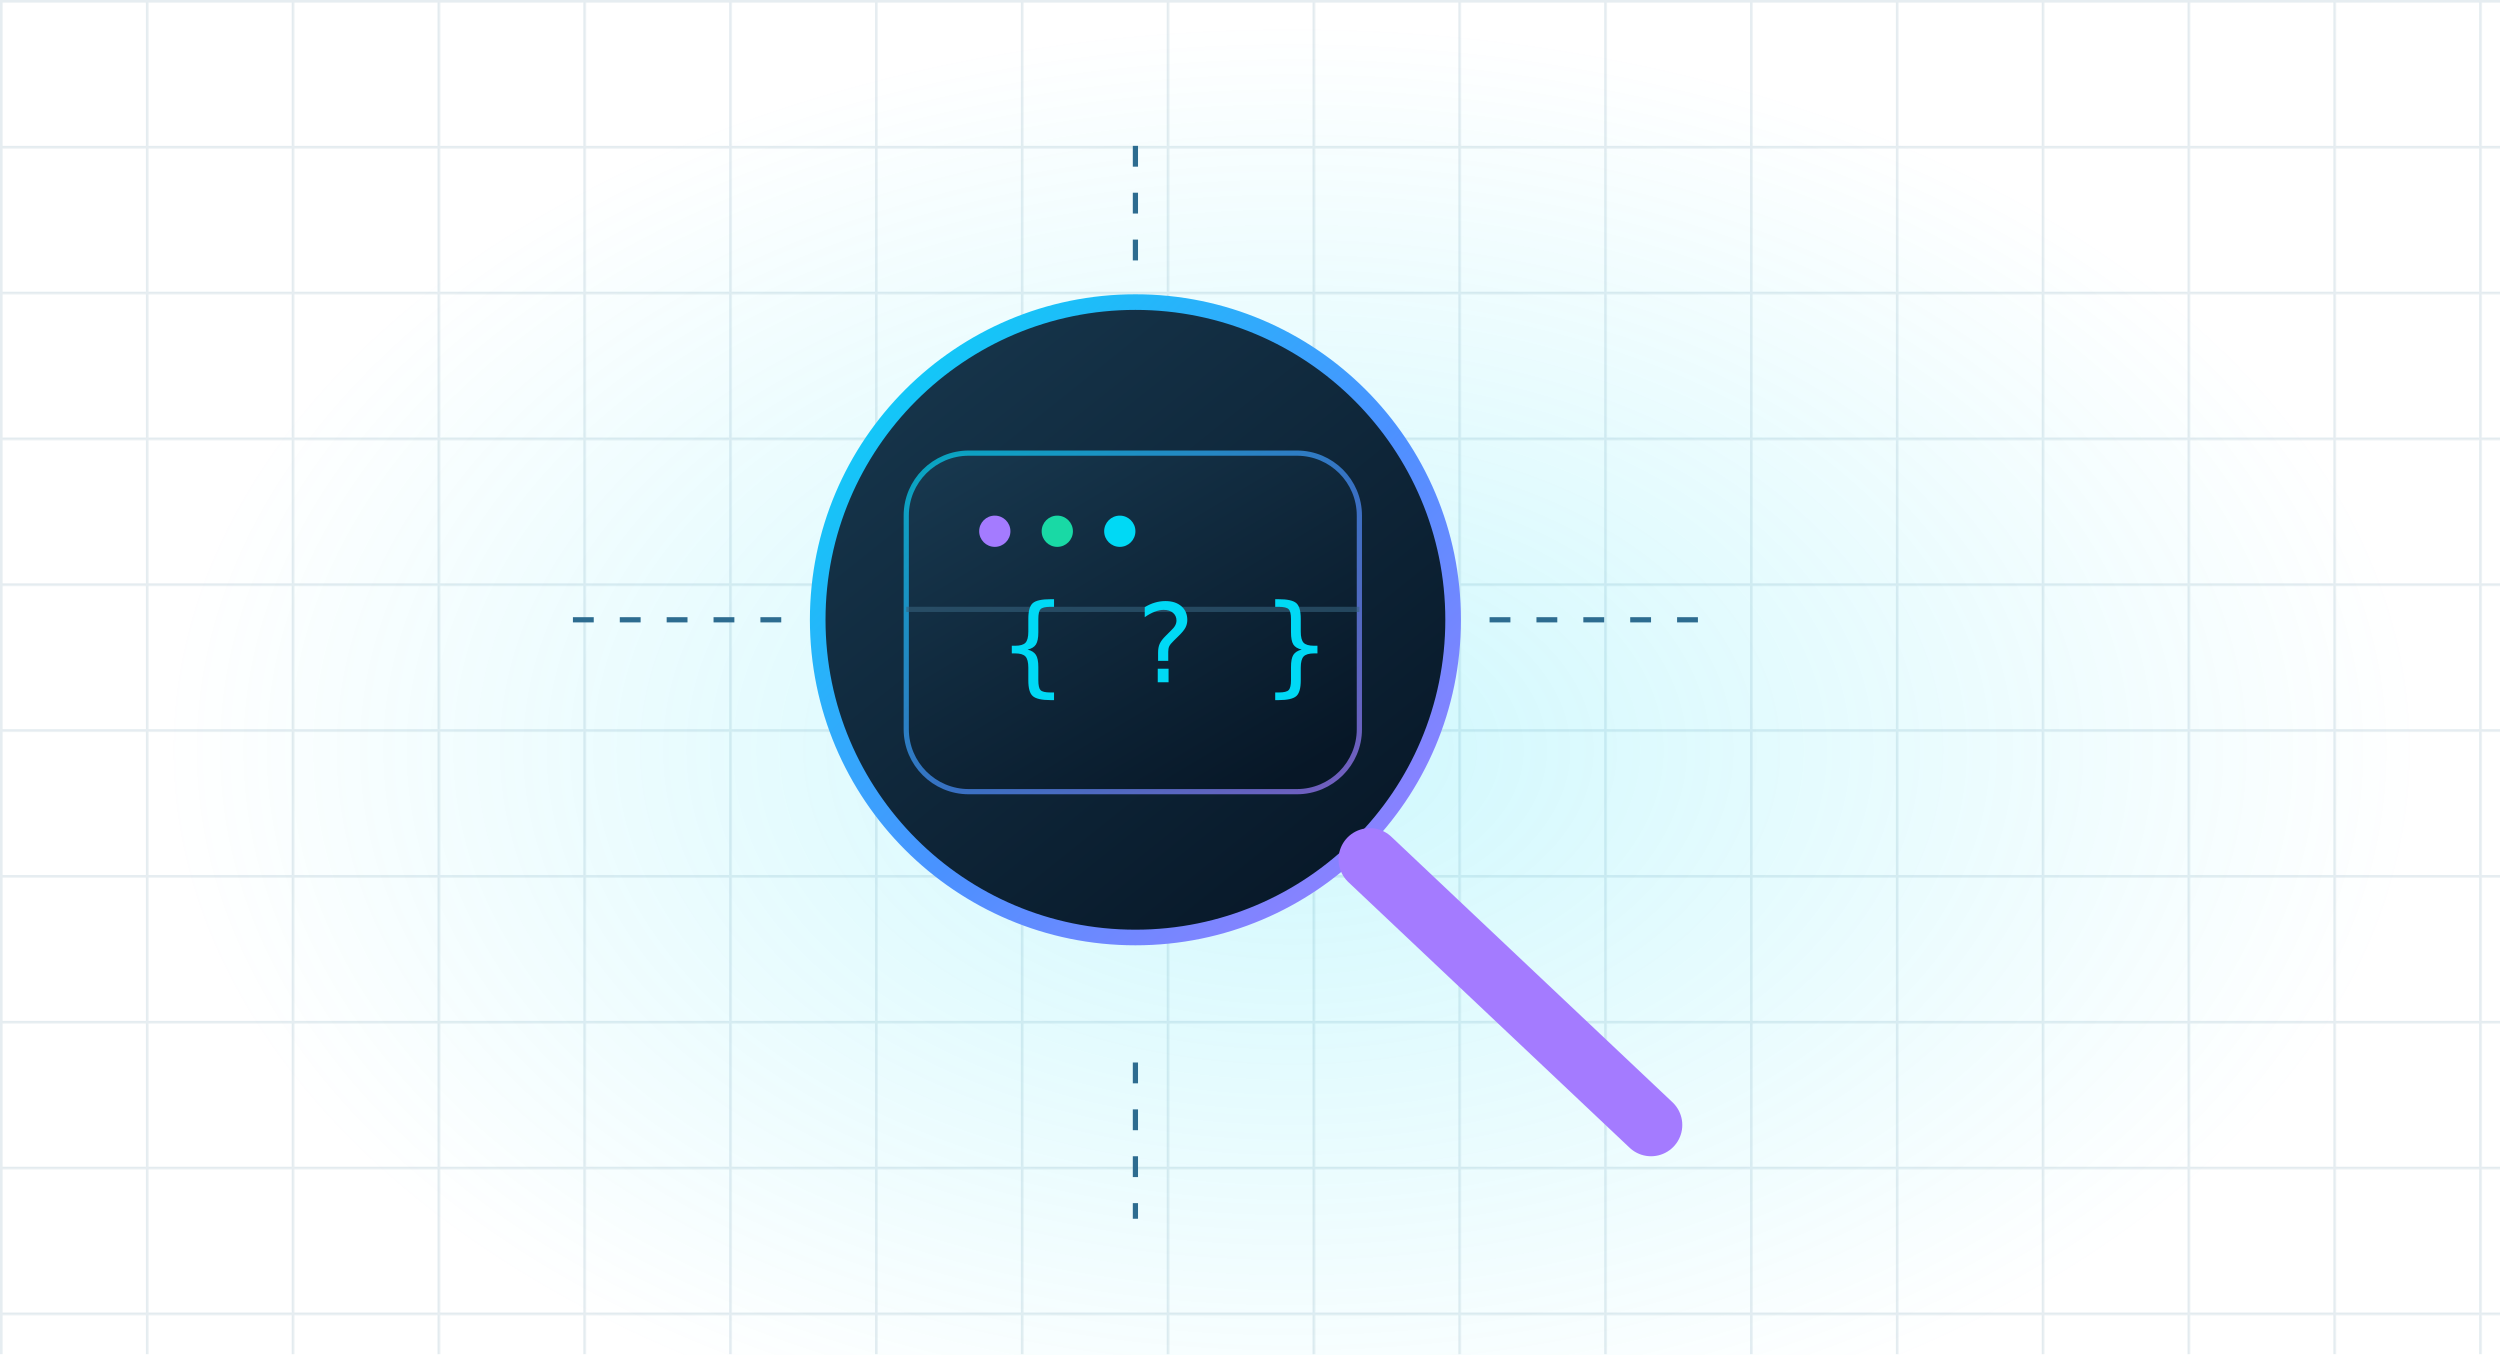
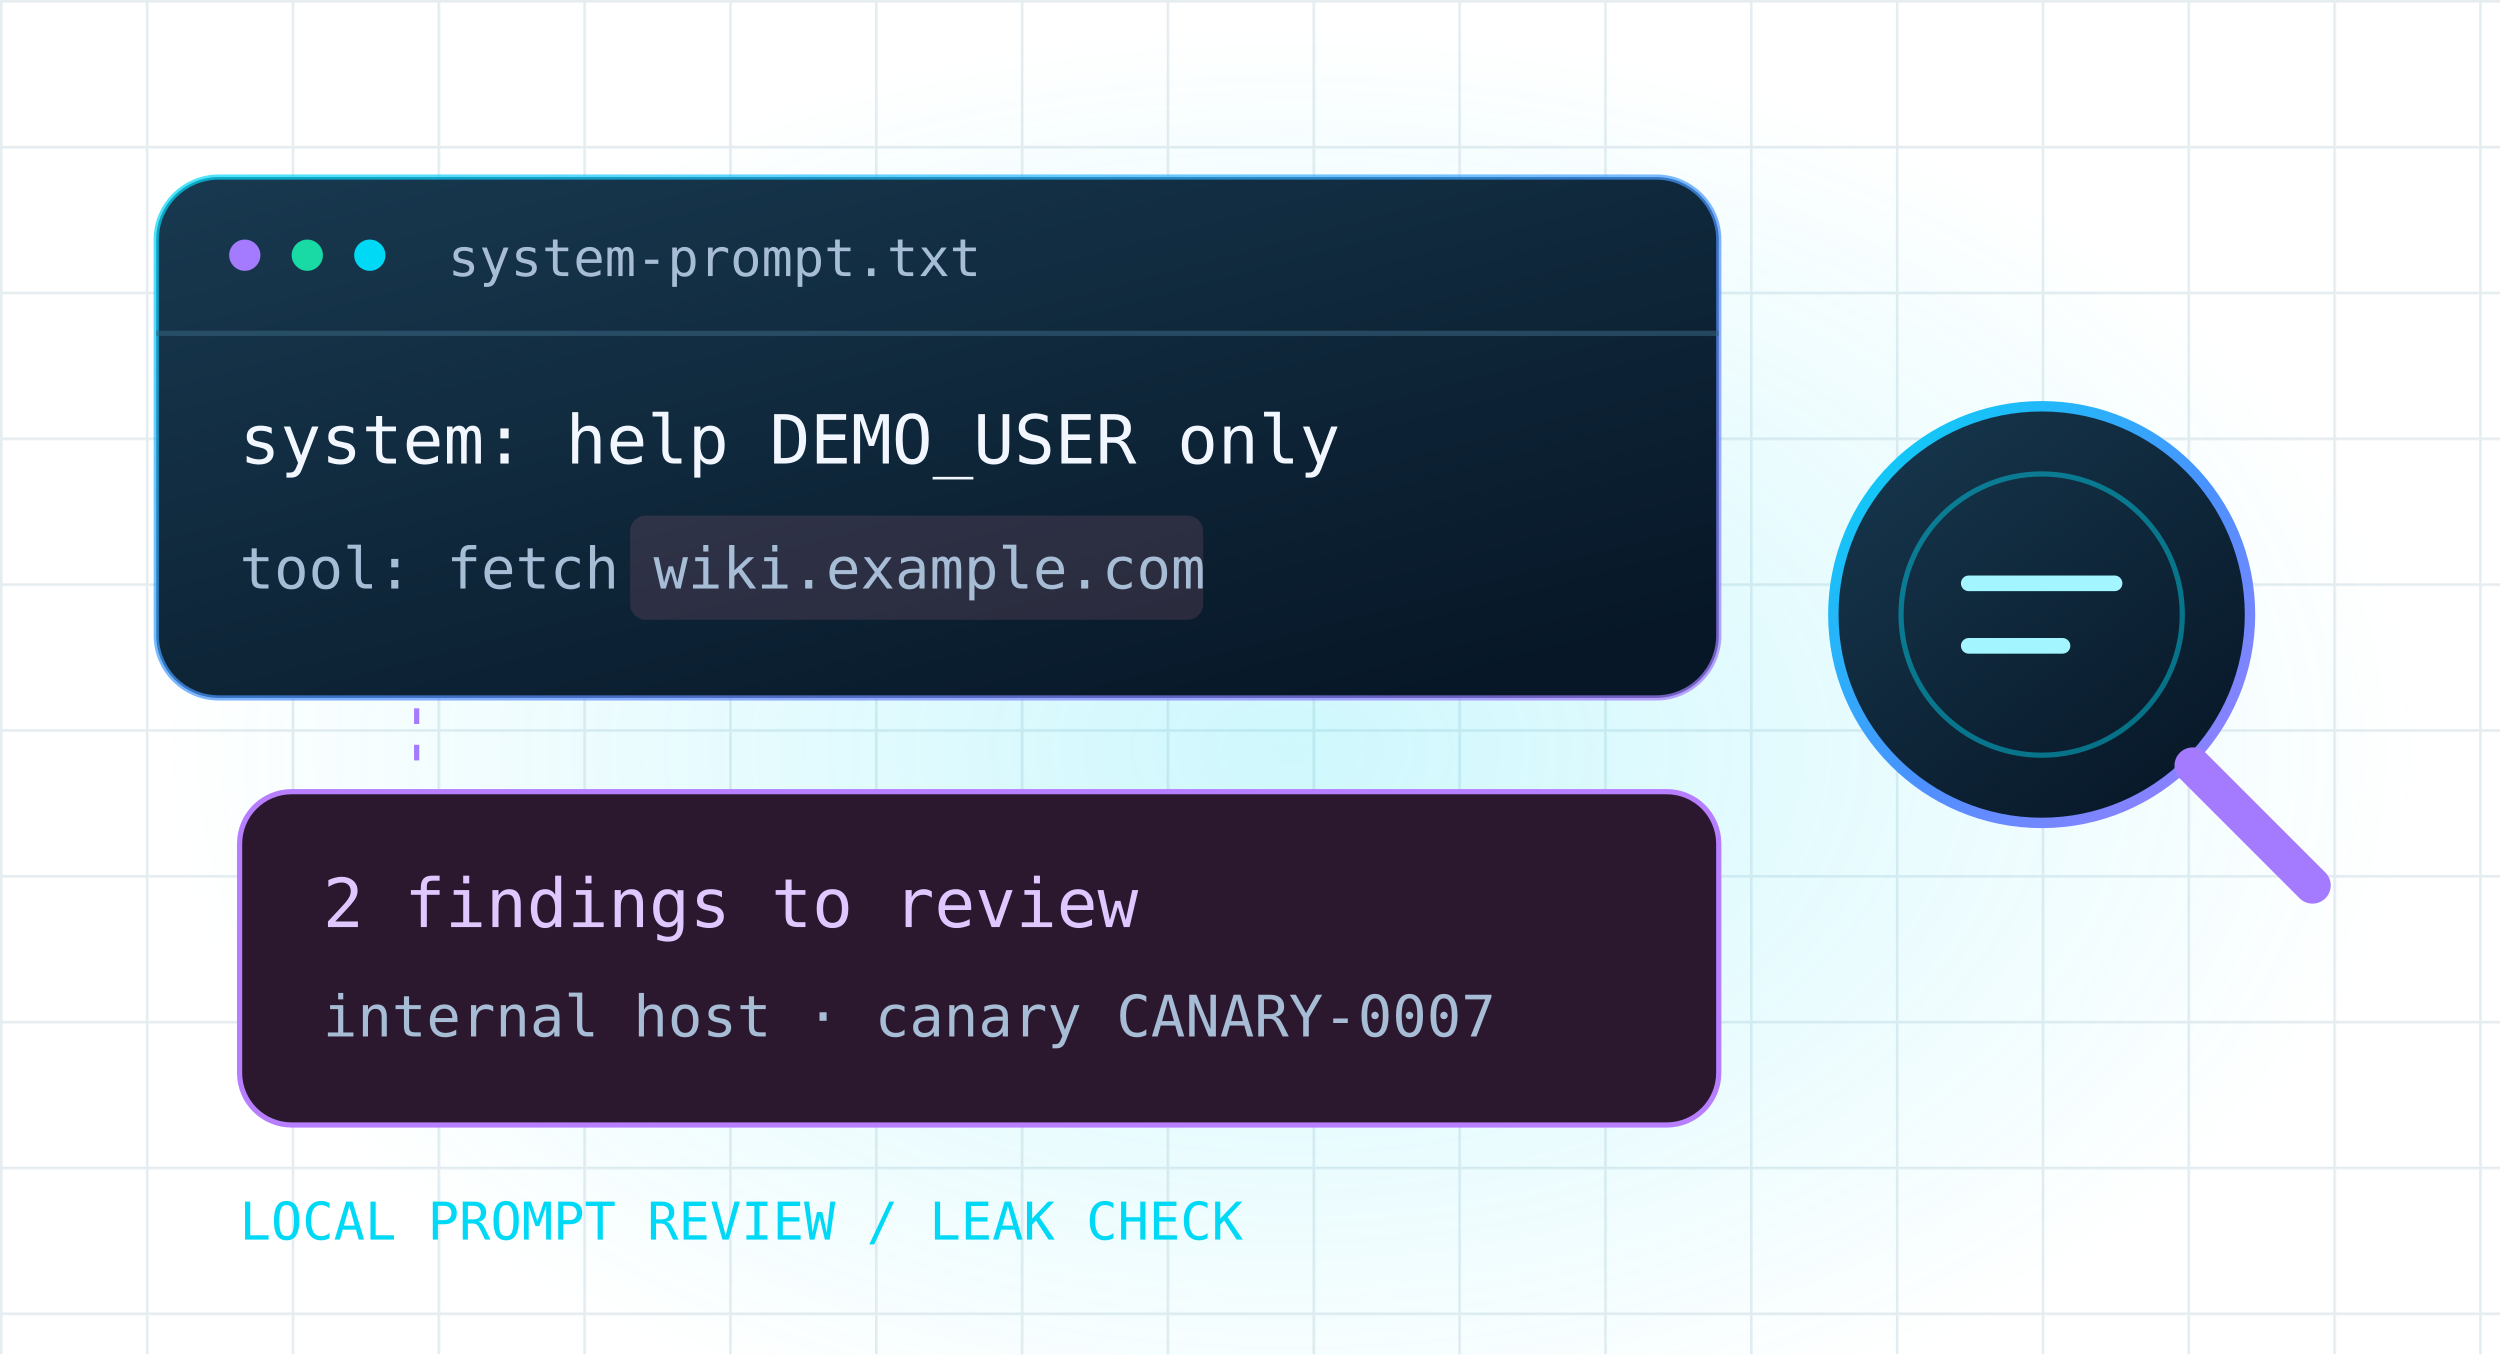
<svg xmlns="http://www.w3.org/2000/svg" viewBox="0 0 480 260" fill="none">
  <defs>
    <linearGradient id="edge" x2="1" y2="1">
      <stop stop-color="#00d9f5" />
      <stop offset=".55" stop-color="#4b91ff" />
      <stop offset="1" stop-color="#a47bff" />
    </linearGradient>
    <linearGradient id="panel" x2=".8" y2="1">
      <stop stop-color="#183950" />
      <stop offset="1" stop-color="#071727" />
    </linearGradient>
    <radialGradient id="aura">
      <stop stop-color="#00d9f5" stop-opacity=".19" />
      <stop offset="1" stop-color="#00d9f5" stop-opacity="0" />
    </radialGradient>
    <pattern id="grid" width="28" height="28" patternUnits="userSpaceOnUse">
      <path d="M28 0H0v28" fill="none" stroke="#2b6a89" stroke-opacity=".12" />
    </pattern>
-     <filter id="glow" x="-30%" y="-30%" width="160%" height="160%">
-       <feGaussianBlur stdDeviation="2.5" />
-     </filter>
  </defs>
  <rect width="480" height="260" fill="url(#grid)" />
  <ellipse cx="248" cy="144" rx="215" ry="140" fill="url(#aura)" />
-   <circle cx="218" cy="119" r="61" fill="url(#panel)" stroke="url(#edge)" stroke-width="3" />
-   <path d="m263 165 54 51" stroke="#a47bff" stroke-width="12" stroke-linecap="round" />
-   <rect x="174" y="87" width="87" height="65" rx="12" fill="url(#panel)" stroke="url(#edge)" stroke-opacity=".7" />
-   <path d="M174 117H261" stroke="#36617b" stroke-opacity=".6" />
-   <circle cx="191" cy="102" r="3" fill="#a47bff" />
-   <circle cx="203" cy="102" r="3" fill="#19d9a5" />
-   <circle cx="215" cy="102" r="3" fill="#00d9f5" />
-   <text x="192" y="131" fill="#00d9f5" font-size="21" font-family="ui-monospace,monospace">{ ? }</text>
-   <path d="M110 119h40m136 0h41m-109-69V28m0 176v30" stroke="#2d6c90" stroke-dasharray="4 5" />
+   <g transform="translate(392 118)">
+     <circle r="40" fill="url(#panel)" stroke="url(#edge)" stroke-width="2" />
+     <circle r="27" stroke="#00d9f5" stroke-opacity=".45" />
+     <path d="M29 29 52 52" stroke="#a47bff" stroke-width="7" stroke-linecap="round" />
+     <path d="M-14-6h28M-14 6h18" stroke="#a3f6ff" stroke-width="3" stroke-linecap="round" />
+   </g>
+   <rect x="30" y="34" width="300" height="100" rx="12" fill="url(#panel)" stroke="url(#edge)" stroke-opacity=".7" />
+   <path d="M30 64H330" stroke="#36617b" stroke-opacity=".6" />
+   <circle cx="47" cy="49" r="3" fill="#a47bff" />
+   <circle cx="59" cy="49" r="3" fill="#19d9a5" />
+   <circle cx="71" cy="49" r="3" fill="#00d9f5" />
+   <text x="86" y="53" fill="#a6bdd5" font-size="10" font-family="ui-monospace,monospace">system-prompt.txt</text>
+   <rect x="121" y="99" width="110" height="20" rx="3" fill="#f7819e" fill-opacity=".14" />
+   <text x="46" y="89" fill="#f2f7ff" font-size="13" font-family="ui-monospace,monospace">system: help DEMO_USER only</text>
+   <text x="46" y="113" fill="#a6bdd5" font-size="11" font-family="ui-monospace,monospace">tool: fetch wiki.example.com</text>
+   <path d="M80 136v14" stroke="#a47bff" stroke-dasharray="3 4" />
+   <rect x="46" y="152" width="284" height="64" rx="10" fill="#2c182e" stroke="#b77fff" />
+   <text x="62" y="178" fill="#dec8ff" font-size="13" font-family="ui-monospace,monospace">2 findings to review</text>
+   <text x="62" y="199" fill="#a6bdd5" font-size="11" font-family="ui-monospace,monospace">internal host · canary CANARY-0007</text>
+   <text x="46" y="238" fill="#00d9f5" font-size="10" font-family="ui-monospace,monospace">LOCAL PROMPT REVIEW / LEAK CHECK</text>
</svg>
